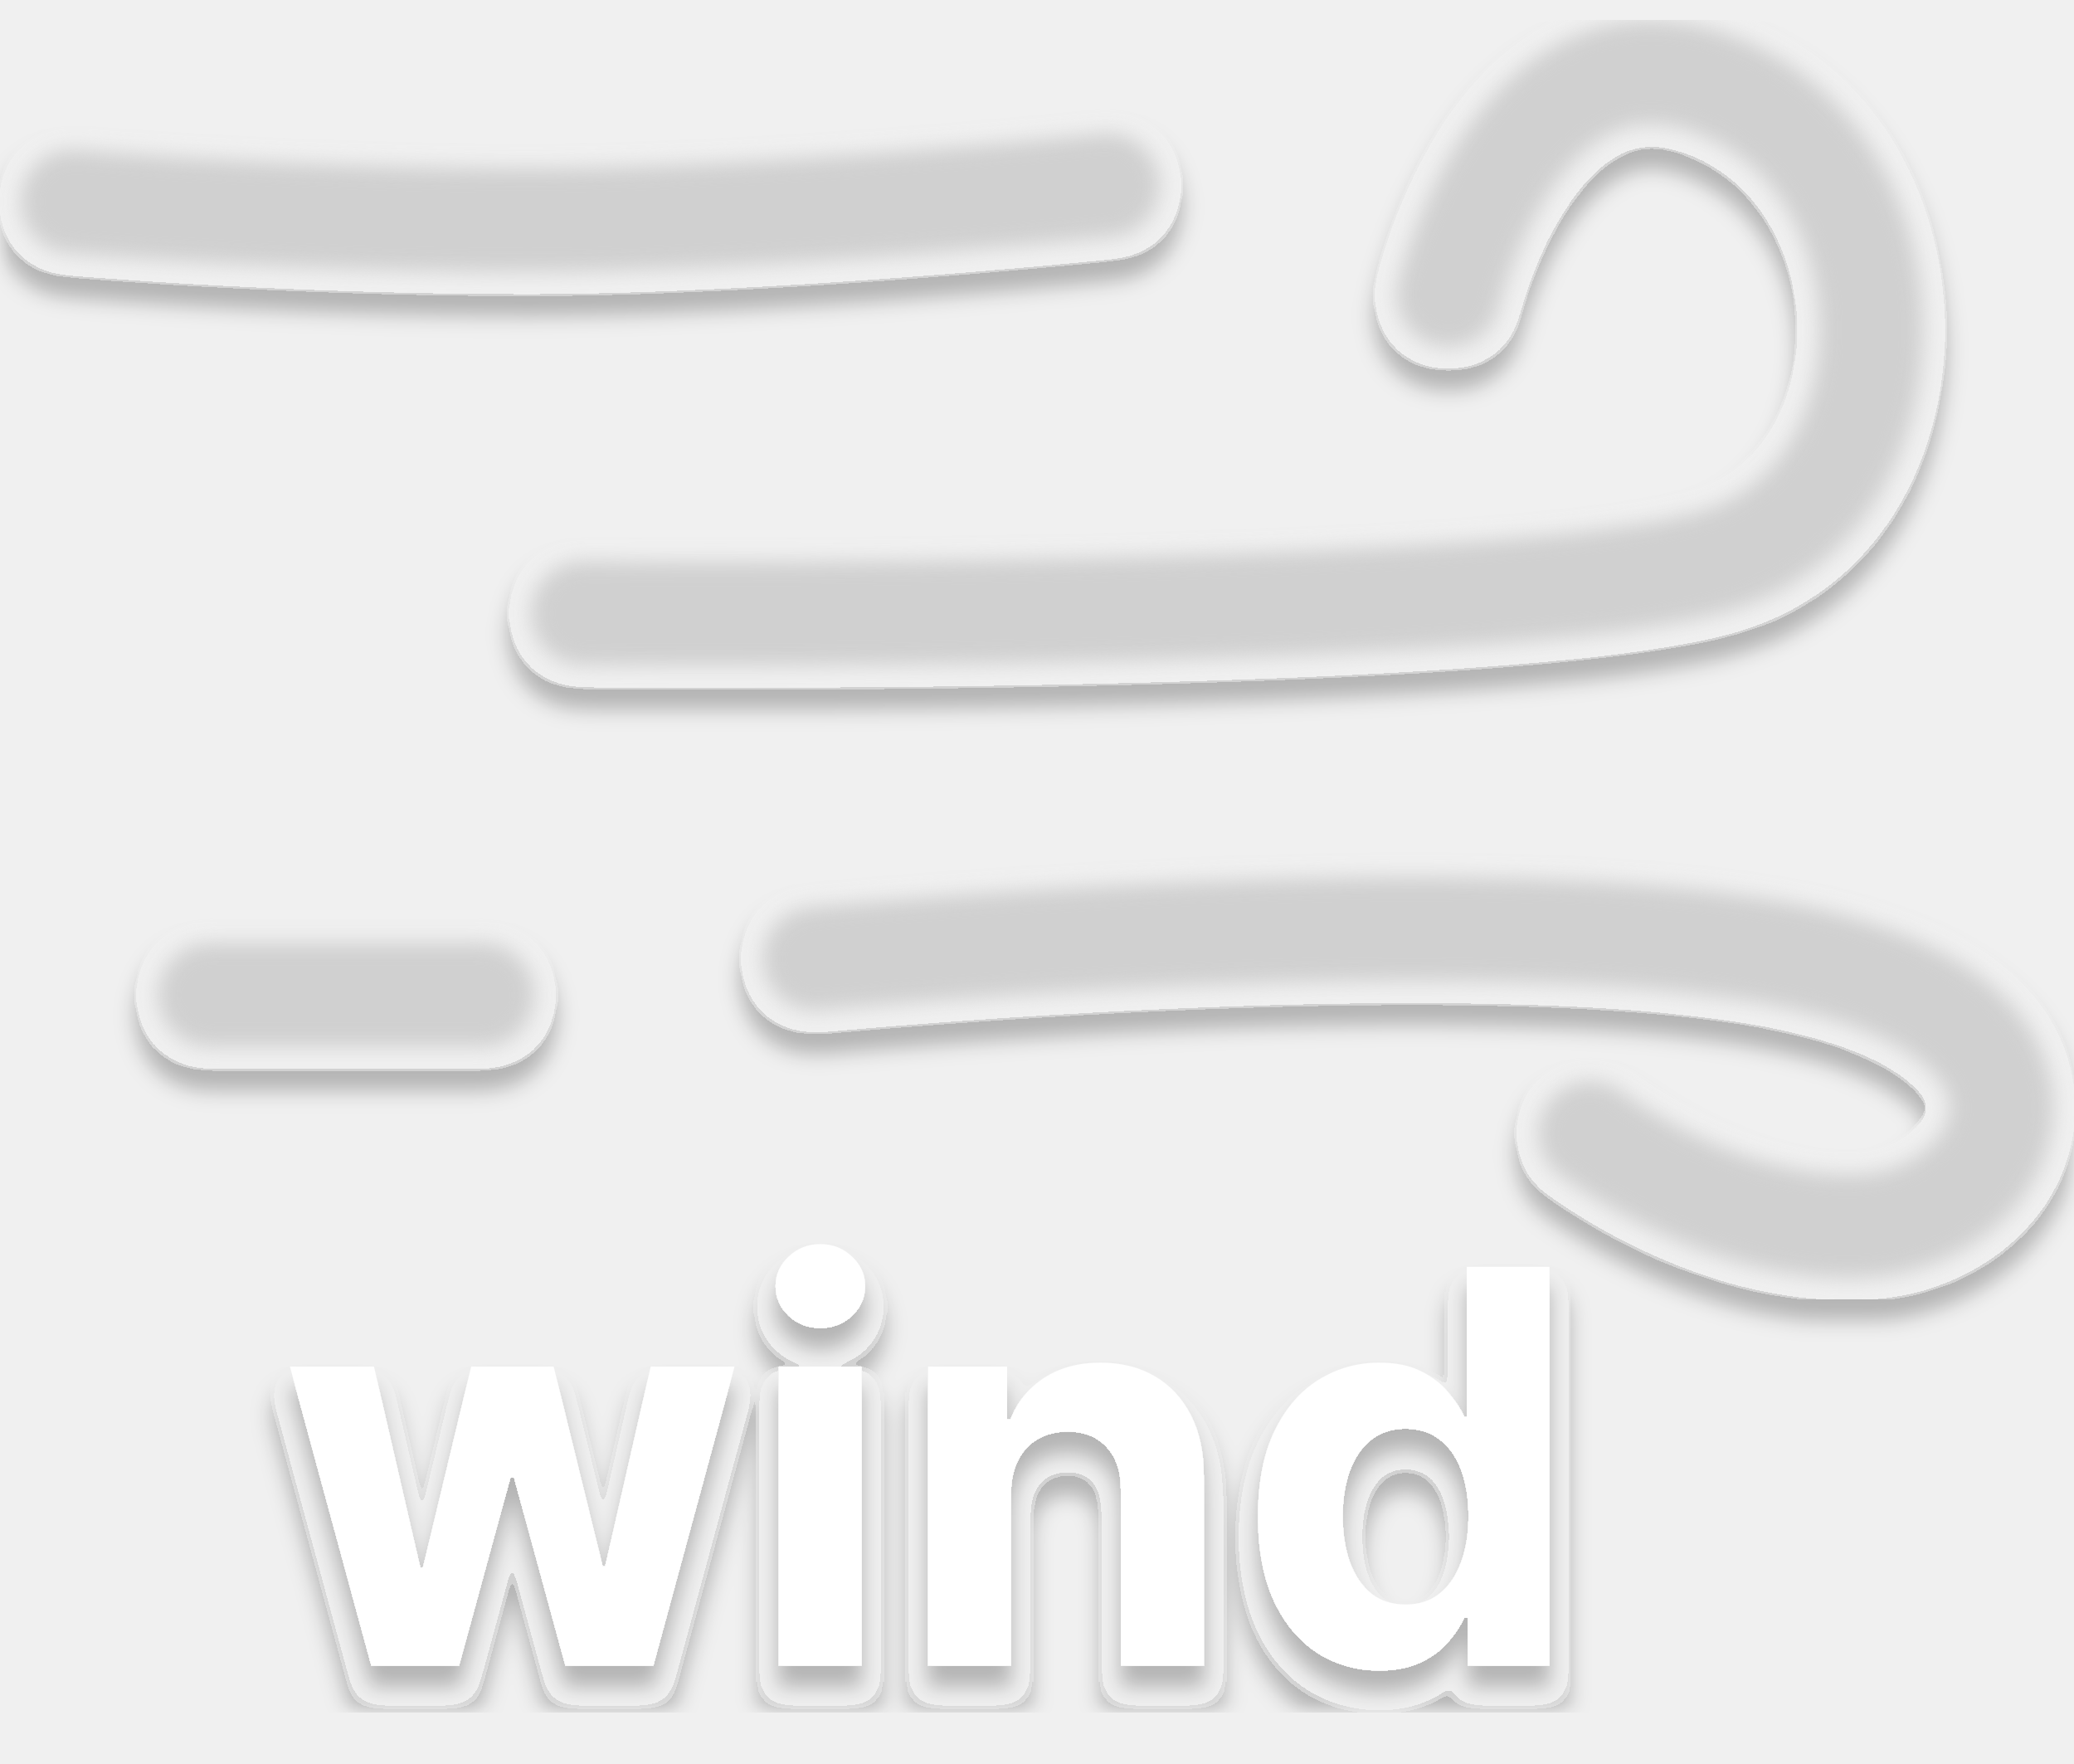
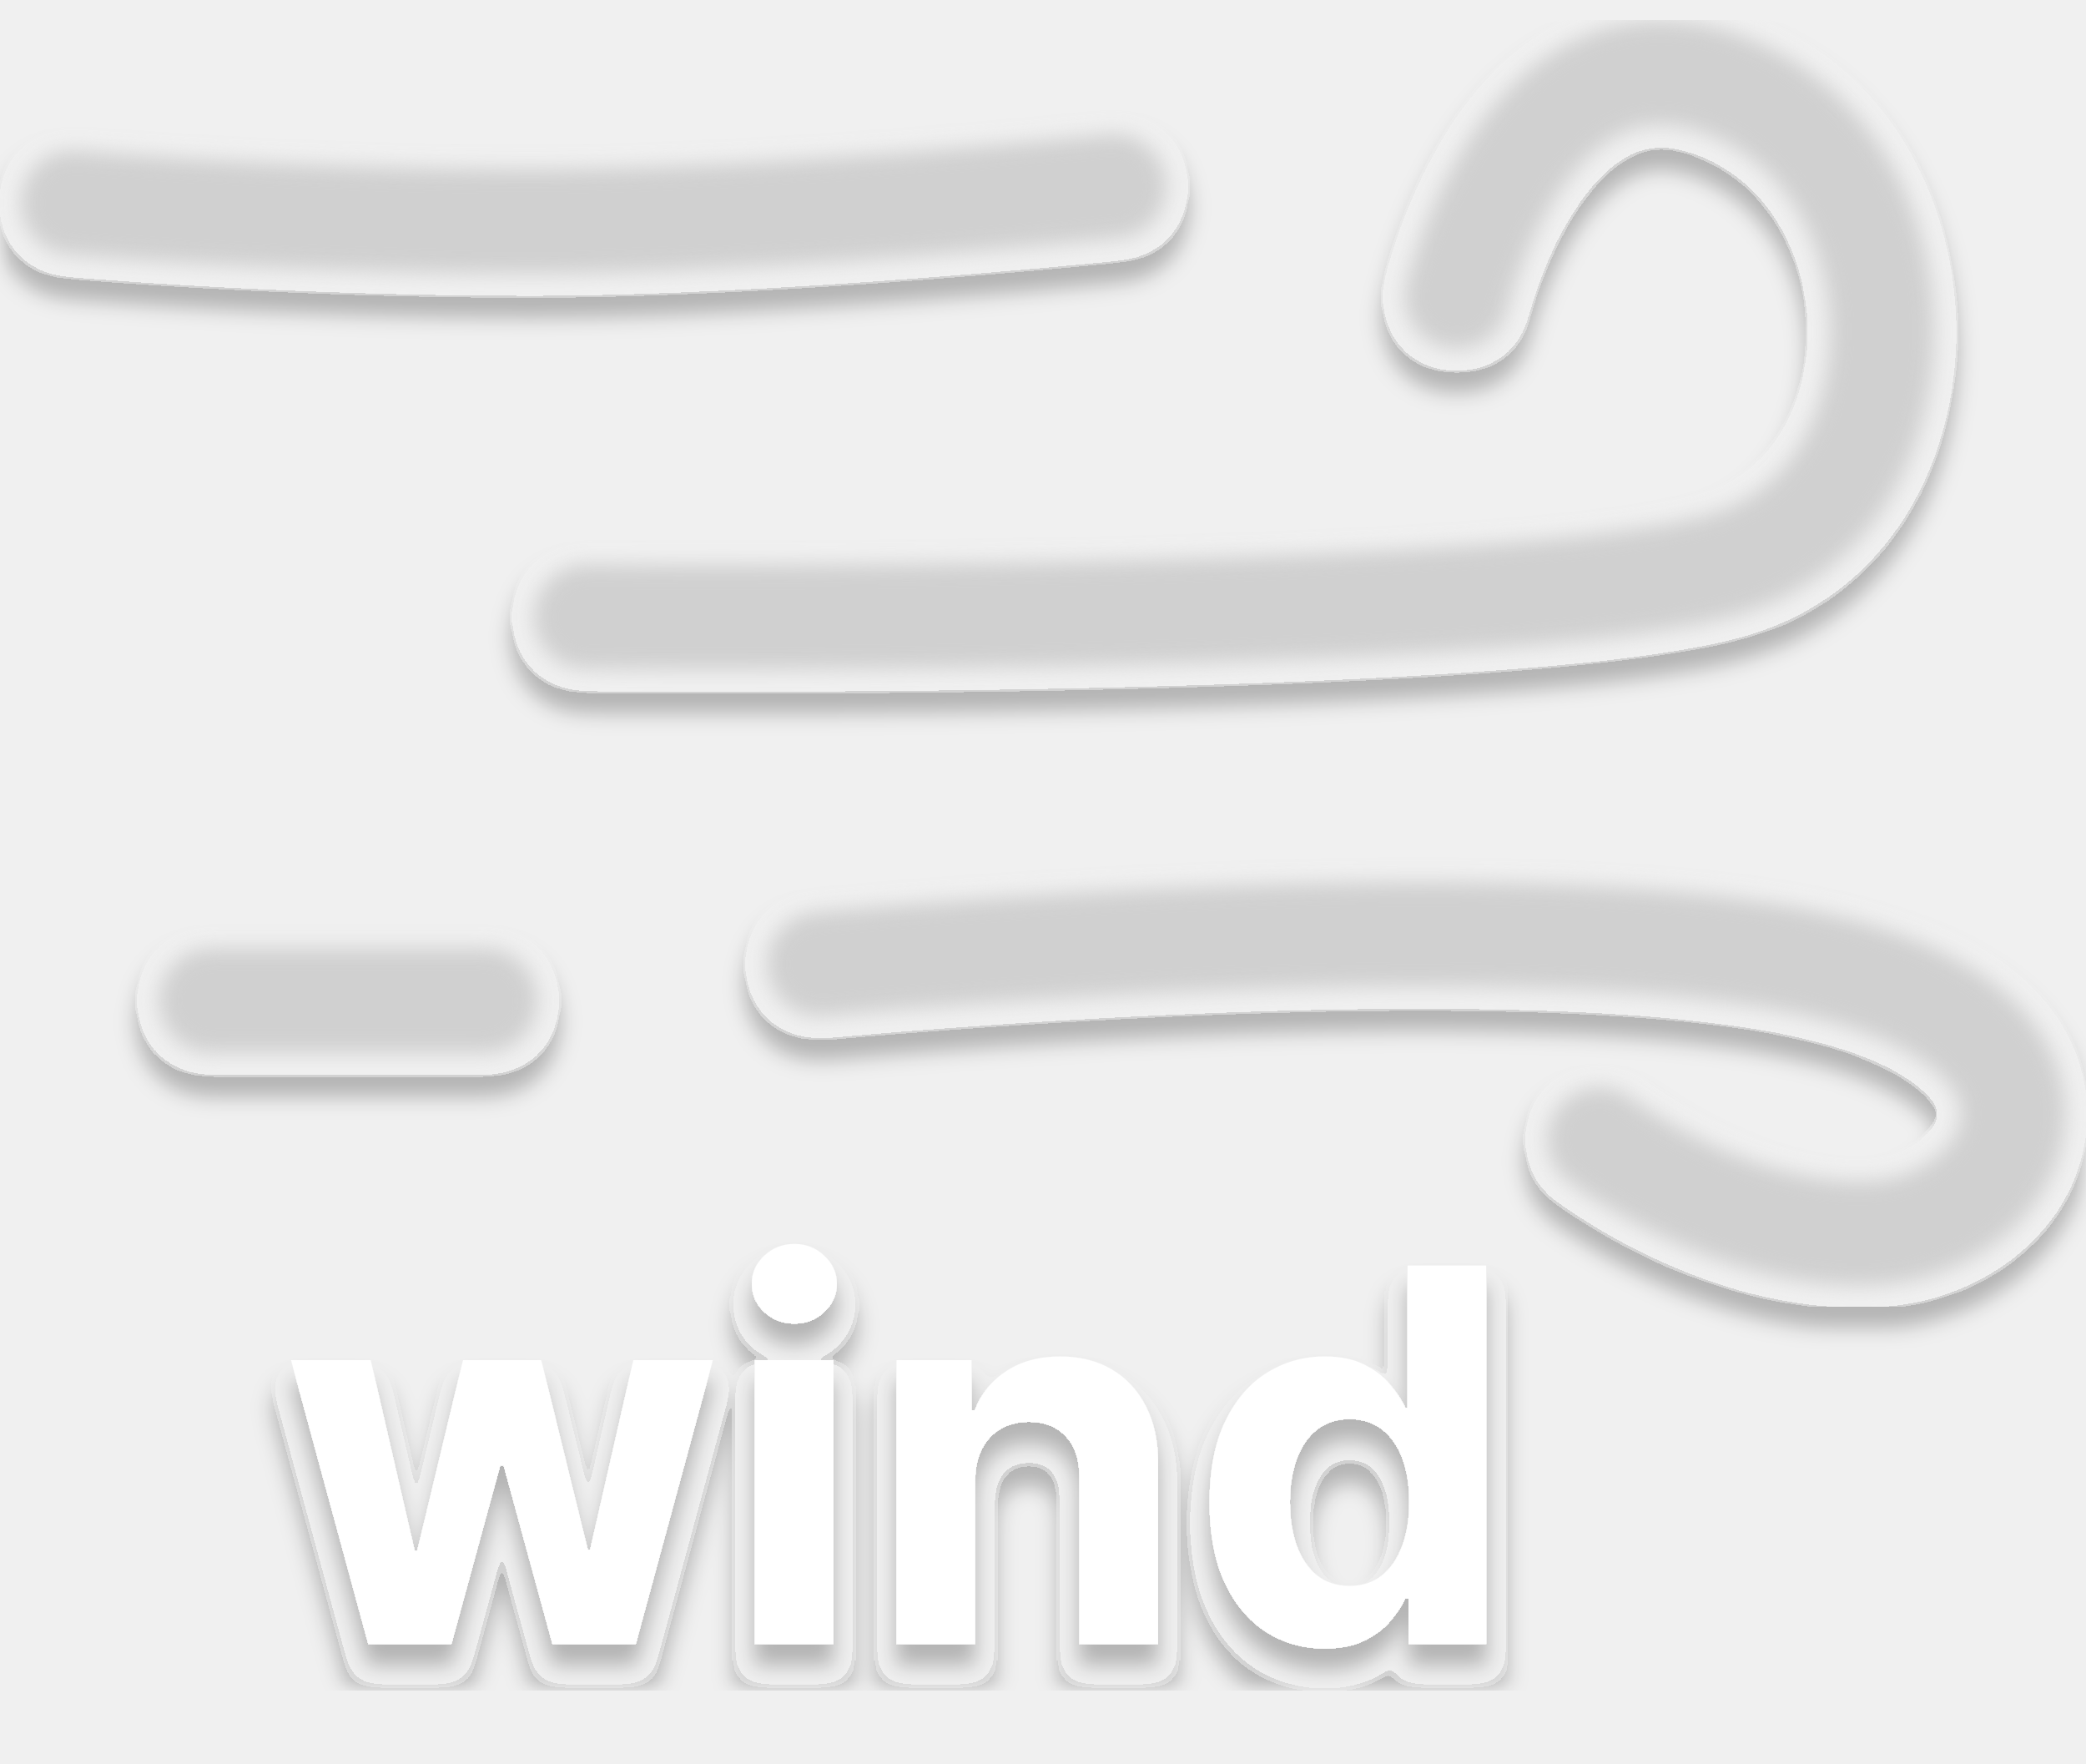
- <svg xmlns="http://www.w3.org/2000/svg" width="401" height="341" viewBox="0 0 401 341" fill="none">
+ <svg xmlns="http://www.w3.org/2000/svg" width="401" height="339" viewBox="0 0 401 339" fill="none">
  <g filter="url(#filter0_d_117_19)">
    <g filter="url(#filter1_f_117_19)">
      <path d="M112.65 118.578C112.65 118.578 293.35 120.444 332.473 108.202C371.596 95.961 371.546 32.426 332.473 16.765C293.4 1.104 280.046 57.084 280.046 57.084" stroke="#D0D0D0" stroke-width="20" stroke-linecap="round" />
      <path d="M157.495 185.349C157.495 185.349 290.109 172.44 348.571 185.349C407.034 198.258 388.418 235.292 360.711 236.984C333.004 238.677 307.437 219.062 307.437 219.062" stroke="#D0D0D0" stroke-width="20" stroke-linecap="round" />
      <path d="M40.566 192.355H93.291" stroke="#D0D0D0" stroke-width="20" stroke-linecap="round" />
      <path d="M14 38.979C14 38.979 54.228 42.572 101.895 42.572C149.562 42.572 214.173 35.832 214.173 35.832" stroke="#D0D0D0" stroke-width="20" stroke-linecap="round" />
    </g>
    <g filter="url(#filter2_d_117_19)">
-       <path d="M71.805 322L56.07 264.182H72.294L81.253 303.028H81.78L91.115 264.182H107.038L116.523 302.803H117.013L125.821 264.182H142.007L126.31 322H109.334L99.396 285.638H98.681L88.744 322H71.805ZM150.561 322V264.182H166.597V322H150.561ZM158.617 256.729C156.233 256.729 154.187 255.938 152.481 254.357C150.8 252.751 149.959 250.831 149.959 248.598C149.959 246.39 150.8 244.495 152.481 242.914C154.187 241.308 156.233 240.505 158.617 240.505C161.001 240.505 163.033 241.308 164.715 242.914C166.421 244.495 167.274 246.39 167.274 248.598C167.274 250.831 166.421 252.751 164.715 254.357C163.033 255.938 161.001 256.729 158.617 256.729ZM195.478 288.574V322H179.442V264.182H194.725V274.383H195.402C196.682 271.02 198.828 268.36 201.839 266.403C204.85 264.42 208.502 263.429 212.793 263.429C216.808 263.429 220.309 264.307 223.295 266.064C226.281 267.821 228.603 270.33 230.259 273.592C231.915 276.83 232.743 280.694 232.743 285.186V322H216.708V288.047C216.733 284.509 215.829 281.748 213.998 279.766C212.166 277.758 209.644 276.754 206.431 276.754C204.273 276.754 202.366 277.219 200.71 278.147C199.079 279.076 197.799 280.431 196.87 282.212C195.967 283.969 195.503 286.089 195.478 288.574ZM266.687 322.941C262.295 322.941 258.318 321.812 254.754 319.553C251.216 317.27 248.405 313.92 246.323 309.503C244.265 305.061 243.236 299.616 243.236 293.166C243.236 286.541 244.302 281.033 246.436 276.641C248.569 272.225 251.404 268.925 254.943 266.741C258.506 264.533 262.408 263.429 266.649 263.429C269.887 263.429 272.584 263.981 274.742 265.085C276.926 266.164 278.682 267.519 280.012 269.151C281.367 270.757 282.396 272.338 283.099 273.893H283.588V244.909H299.586V322H283.776V312.74H283.099C282.346 314.346 281.28 315.94 279.899 317.521C278.544 319.076 276.775 320.369 274.592 321.398C272.434 322.427 269.799 322.941 266.687 322.941ZM271.769 310.18C274.353 310.18 276.537 309.478 278.318 308.072C280.125 306.642 281.505 304.647 282.459 302.087C283.438 299.528 283.927 296.529 283.927 293.091C283.927 289.653 283.45 286.667 282.497 284.132C281.543 281.598 280.163 279.64 278.356 278.26C276.549 276.88 274.353 276.19 271.769 276.19C269.134 276.19 266.913 276.905 265.106 278.335C263.299 279.766 261.932 281.748 261.003 284.283C260.075 286.817 259.61 289.753 259.61 293.091C259.61 296.454 260.075 299.427 261.003 302.012C261.957 304.572 263.324 306.579 265.106 308.035C266.913 309.465 269.134 310.18 271.769 310.18Z" fill="white" />
+       <path d="M70.797 316L55.953 261.455H71.258L79.71 298.102H80.207L89.014 261.455H104.036L112.984 297.889H113.446L121.756 261.455H137.026L122.217 316H106.202L96.827 281.696H96.152L86.777 316H70.797ZM145.096 316V261.455H160.223V316H145.096ZM152.695 254.423C150.446 254.423 148.516 253.678 146.907 252.186C145.32 250.671 144.527 248.86 144.527 246.753C144.527 244.67 145.32 242.882 146.907 241.391C148.516 239.875 150.446 239.118 152.695 239.118C154.944 239.118 156.862 239.875 158.448 241.391C160.058 242.882 160.863 244.67 160.863 246.753C160.863 248.86 160.058 250.671 158.448 252.186C156.862 253.678 154.944 254.423 152.695 254.423ZM187.469 284.466V316H172.342V261.455H186.759V271.078H187.398C188.606 267.906 190.63 265.396 193.471 263.55C196.312 261.679 199.756 260.744 203.805 260.744C207.593 260.744 210.895 261.573 213.712 263.23C216.53 264.887 218.719 267.255 220.282 270.332C221.844 273.386 222.626 277.032 222.626 281.27V316H207.498V283.969C207.522 280.631 206.669 278.027 204.941 276.156C203.213 274.262 200.834 273.315 197.803 273.315C195.767 273.315 193.968 273.753 192.406 274.629C190.867 275.505 189.659 276.784 188.783 278.464C187.931 280.122 187.493 282.122 187.469 284.466ZM254.648 316.888C250.505 316.888 246.753 315.822 243.391 313.692C240.053 311.537 237.401 308.377 235.436 304.21C233.495 300.02 232.525 294.883 232.525 288.798C232.525 282.548 233.531 277.352 235.543 273.209C237.555 269.042 240.23 265.929 243.569 263.869C246.93 261.786 250.612 260.744 254.613 260.744C257.667 260.744 260.212 261.265 262.248 262.307C264.307 263.325 265.964 264.603 267.219 266.142C268.498 267.657 269.468 269.149 270.131 270.616H270.593V243.273H285.685V316H270.77V307.264H270.131C269.421 308.779 268.415 310.283 267.113 311.774C265.834 313.242 264.165 314.461 262.105 315.432C260.069 316.402 257.584 316.888 254.648 316.888ZM259.442 304.849C261.881 304.849 263.94 304.187 265.621 302.861C267.326 301.511 268.628 299.629 269.527 297.214C270.451 294.8 270.912 291.971 270.912 288.727C270.912 285.484 270.462 282.667 269.563 280.276C268.663 277.884 267.361 276.038 265.657 274.736C263.952 273.434 261.881 272.783 259.442 272.783C256.956 272.783 254.861 273.457 253.157 274.807C251.452 276.156 250.162 278.027 249.286 280.418C248.41 282.809 247.972 285.579 247.972 288.727C247.972 291.9 248.41 294.705 249.286 297.143C250.185 299.558 251.476 301.452 253.157 302.825C254.861 304.175 256.956 304.849 259.442 304.849Z" fill="white" />
    </g>
  </g>
  <defs>
-     <filter id="filter0_d_117_19" x="-0.001" y="4" width="401.001" height="326.941" filterUnits="userSpaceOnUse" color-interpolation-filters="sRGB">
+     <filter id="filter0_d_117_19" x="-0.001" y="4" width="401.001" height="320.888" filterUnits="userSpaceOnUse" color-interpolation-filters="sRGB">
      <feFlood flood-opacity="0" result="BackgroundImageFix" />
      <feColorMatrix in="SourceAlpha" type="matrix" values="0 0 0 0 0 0 0 0 0 0 0 0 0 0 0 0 0 0 127 0" result="hardAlpha" />
      <feOffset dy="4" />
      <feGaussianBlur stdDeviation="2" />
      <feComposite in2="hardAlpha" operator="out" />
      <feColorMatrix type="matrix" values="0 0 0 0 0 0 0 0 0 0 0 0 0 0 0 0 0 0 0.25 0" />
      <feBlend mode="normal" in2="BackgroundImageFix" result="effect1_dropShadow_117_19" />
      <feBlend mode="normal" in="SourceGraphic" in2="effect1_dropShadow_117_19" result="shape" />
    </filter>
    <filter id="filter1_f_117_19" x="-0.001" y="0" width="401.001" height="251.088" filterUnits="userSpaceOnUse" color-interpolation-filters="sRGB">
      <feFlood flood-opacity="0" result="BackgroundImageFix" />
      <feBlend mode="normal" in="SourceGraphic" in2="BackgroundImageFix" result="shape" />
      <feGaussianBlur stdDeviation="2" result="effect1_foregroundBlur_117_19" />
    </filter>
-     <filter id="filter2_d_117_19" x="52.07" y="240.505" width="251.516" height="90.436" filterUnits="userSpaceOnUse" color-interpolation-filters="sRGB">
+     <filter id="filter2_d_117_19" x="51.953" y="239.118" width="237.732" height="85.77" filterUnits="userSpaceOnUse" color-interpolation-filters="sRGB">
      <feFlood flood-opacity="0" result="BackgroundImageFix" />
      <feColorMatrix in="SourceAlpha" type="matrix" values="0 0 0 0 0 0 0 0 0 0 0 0 0 0 0 0 0 0 127 0" result="hardAlpha" />
      <feOffset dy="4" />
      <feGaussianBlur stdDeviation="2" />
      <feComposite in2="hardAlpha" operator="out" />
      <feColorMatrix type="matrix" values="0 0 0 0 0 0 0 0 0 0 0 0 0 0 0 0 0 0 0.25 0" />
      <feBlend mode="normal" in2="BackgroundImageFix" result="effect1_dropShadow_117_19" />
      <feBlend mode="normal" in="SourceGraphic" in2="effect1_dropShadow_117_19" result="shape" />
    </filter>
  </defs>
</svg>
